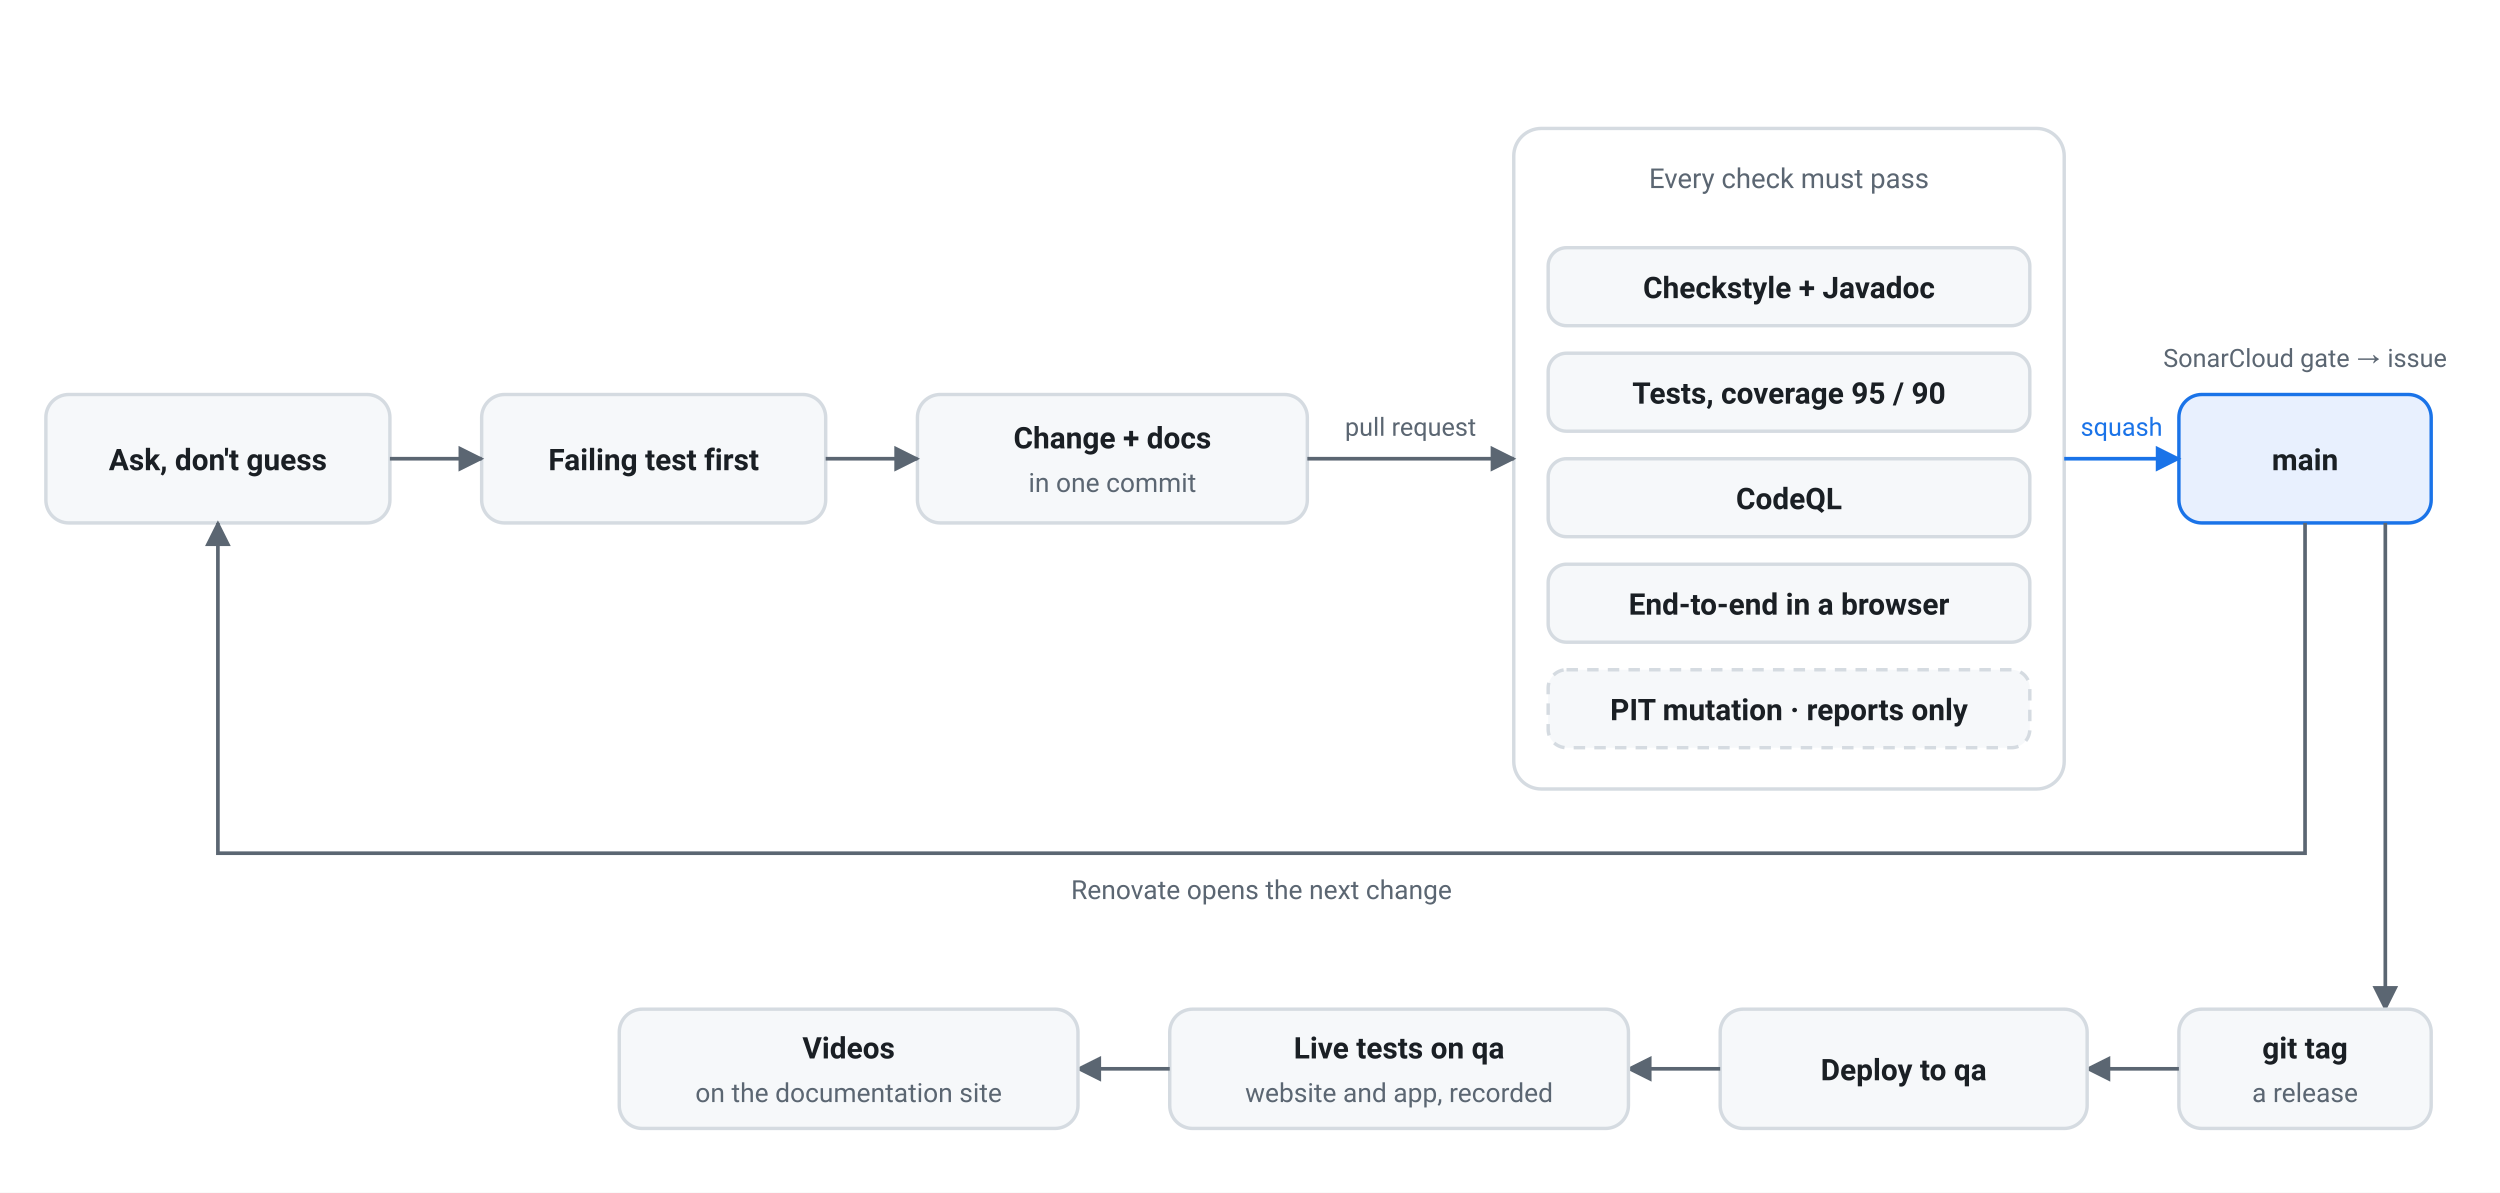
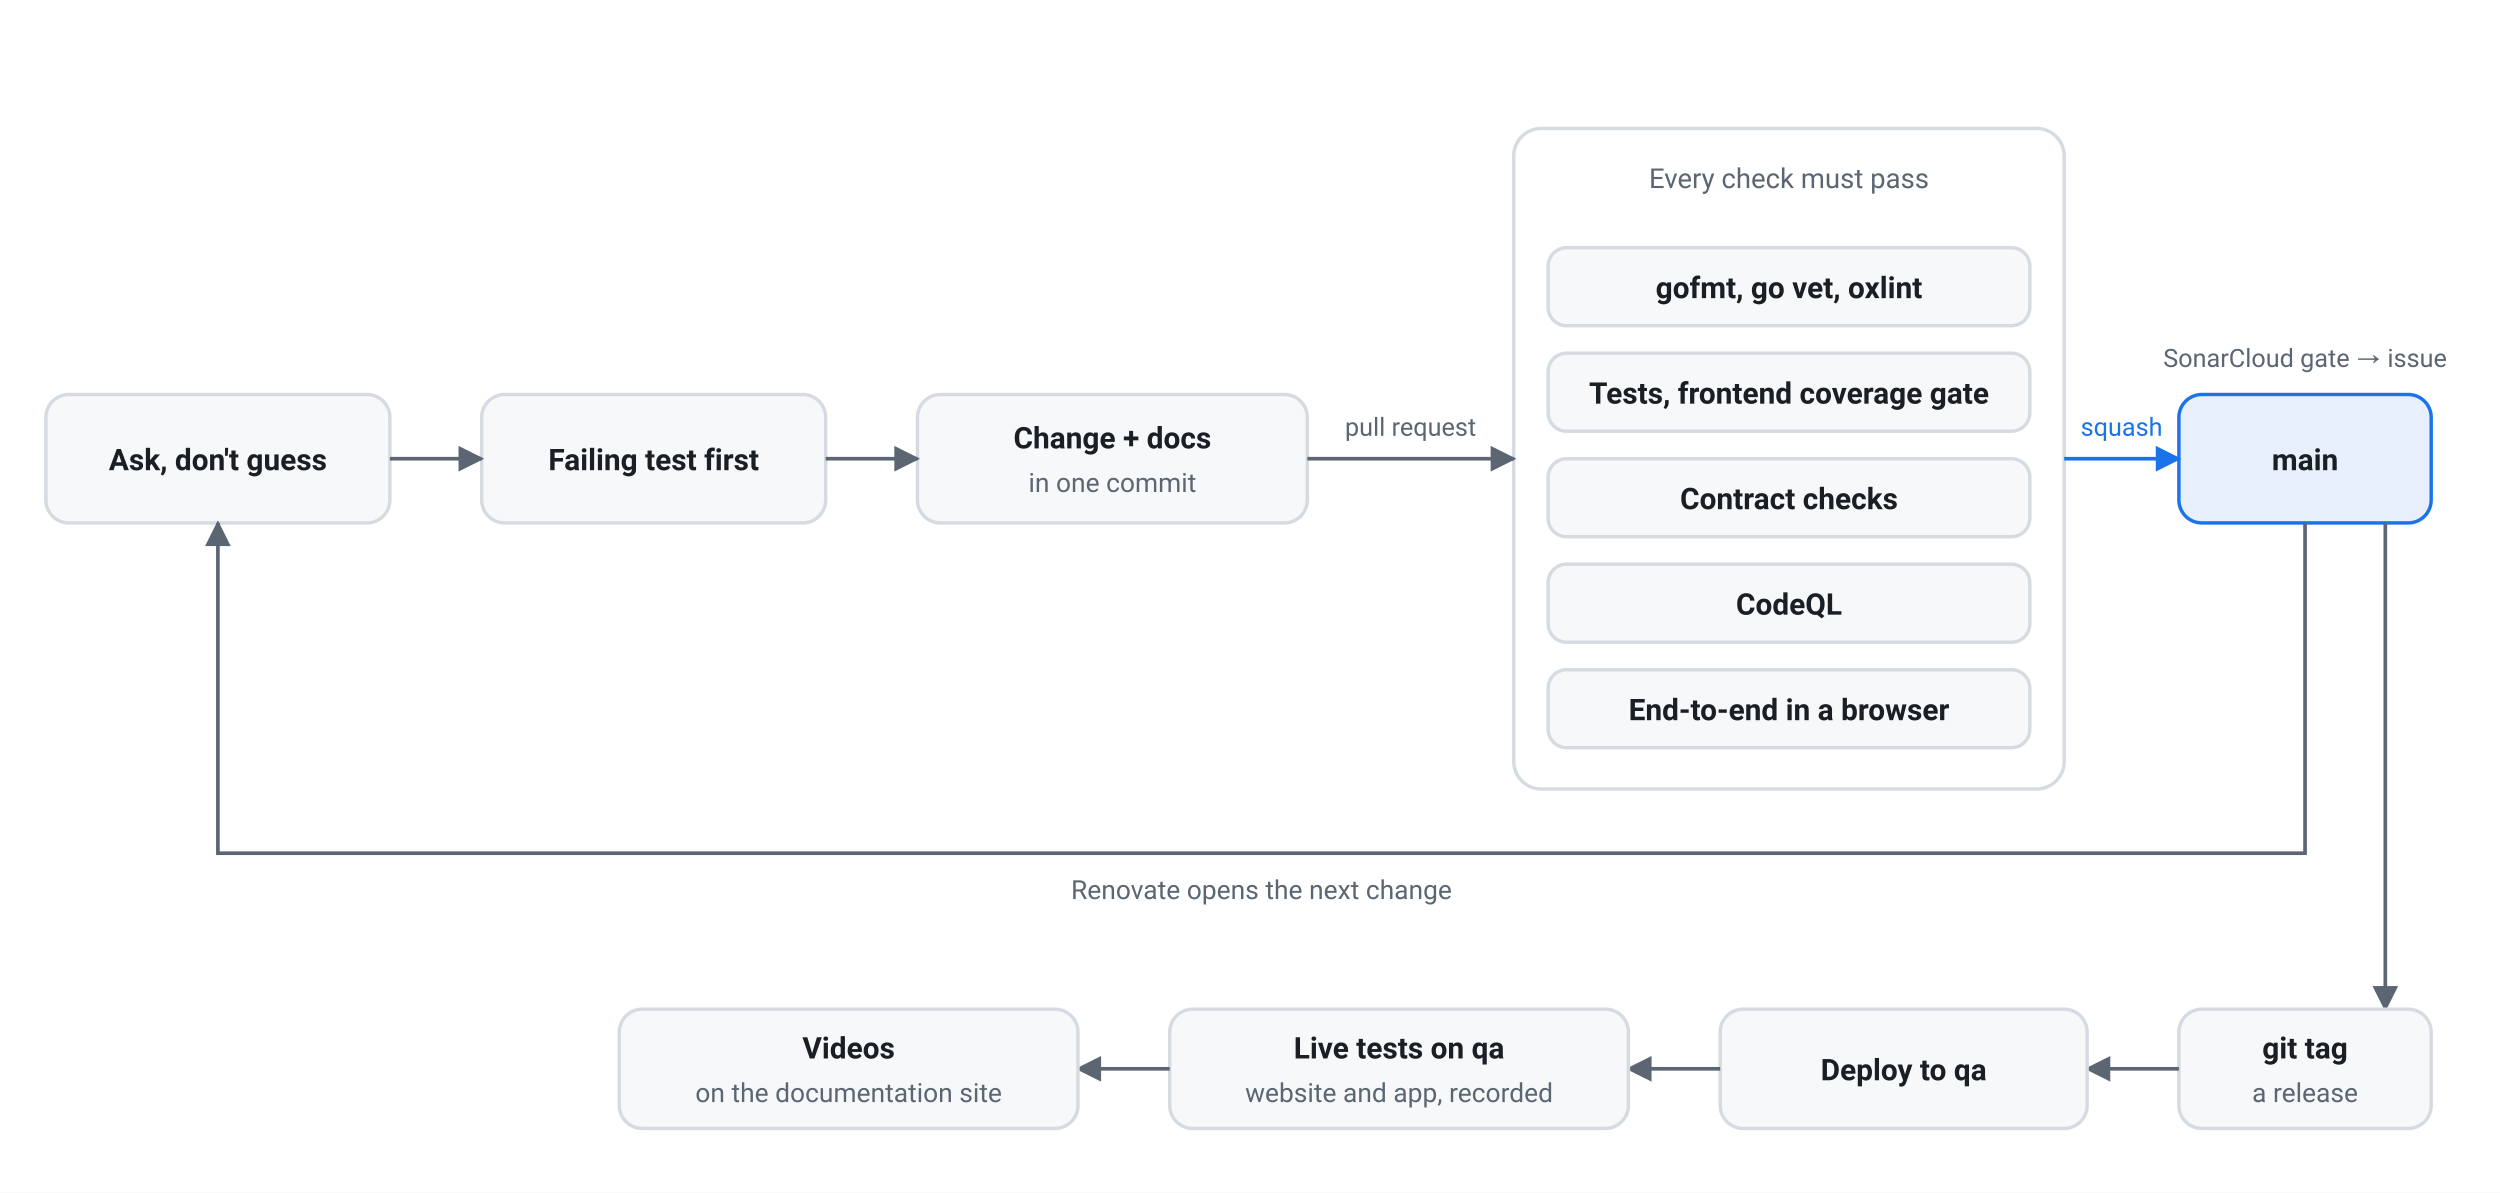
- <svg xmlns="http://www.w3.org/2000/svg" viewBox="0 0 1090 520" width="1090" height="520" role="img" aria-label="Every change starts from a question rather than a guess, then a failing test, then the change and its documentation in one commit. A pull request must pass Checkstyle, the tests and coverage gate, CodeQL, and the browser end-to-end run before it is squashed onto main. SonarCloud then analyses main, and a failed quality gate becomes a GitHub issue. PIT mutation testing reports but does not block. A git tag on main cuts a release, which is deployed to qa and tested there from outside, the website's scenarios and the app's flows each recorded; the newest run's videos are published on the documentation site." font-family="system-ui, -apple-system, BlinkMacSystemFont, 'Segoe UI', Roboto, Helvetica, Arial, sans-serif">
+ <svg xmlns="http://www.w3.org/2000/svg" viewBox="0 0 1090 520" width="1090" height="520" role="img" aria-label="Every change starts from a question rather than a guess, then a failing test, then the change and its documentation in one commit. A pull request must pass gofmt, go vet and oxlint, the tests and the frontend's coverage gate, the contract checks, CodeQL, and the browser end-to-end run before it is squashed onto main. SonarCloud then analyses main, and a failed quality gate becomes a GitHub issue. A git tag on main cuts a release, which is deployed to qa and tested there from outside, the website's scenarios and the app's flows each recorded; the newest run's videos are published on the documentation site." font-family="system-ui, -apple-system, BlinkMacSystemFont, 'Segoe UI', Roboto, Helvetica, Arial, sans-serif">
  <defs>
    <marker id="arrow" viewBox="0 0 10 10" refX="9" refY="5" markerWidth="7" markerHeight="7" orient="auto-start-reverse">
      <path d="M 0 0 L 10 5 L 0 10 z" fill="#5b6672" />
    </marker>
    <marker id="arrow-accent" viewBox="0 0 10 10" refX="9" refY="5" markerWidth="7" markerHeight="7" orient="auto-start-reverse">
      <path d="M 0 0 L 10 5 L 0 10 z" fill="#1a73e8" />
    </marker>
  </defs>
  <rect width="1090" height="520" fill="#ffffff" />
  <rect x="20" y="172" width="150" height="56" rx="10" fill="#f6f8fa" stroke="#d5dbe1" stroke-width="1.5" />
  <text x="95.0" y="205.0" text-anchor="middle" font-size="13" font-weight="600" fill="#1a1f24">Ask, don't guess</text>
  <rect x="210" y="172" width="150" height="56" rx="10" fill="#f6f8fa" stroke="#d5dbe1" stroke-width="1.5" />
  <text x="285.0" y="205.0" text-anchor="middle" font-size="13" font-weight="600" fill="#1a1f24">Failing test first</text>
  <rect x="400" y="172" width="170" height="56" rx="10" fill="#f6f8fa" stroke="#d5dbe1" stroke-width="1.5" />
  <text x="485.0" y="195.5" text-anchor="middle" font-size="13" font-weight="600" fill="#1a1f24">Change + docs</text>
  <text x="485.0" y="214.5" text-anchor="middle" font-size="11.5" font-weight="400" fill="#5b6672">in one commit</text>
  <rect x="950" y="172" width="110" height="56" rx="10" fill="#e8f0fe" stroke="#1a73e8" stroke-width="1.5" />
  <text x="1005.0" y="205.0" text-anchor="middle" font-size="13" font-weight="600" fill="#1a1f24">main</text>
  <polyline points="170,200 210,200" fill="none" stroke="#5b6672" stroke-width="1.6" marker-end="url(#arrow)" />
  <polyline points="360,200 400,200" fill="none" stroke="#5b6672" stroke-width="1.6" marker-end="url(#arrow)" />
  <rect x="660" y="56.0" width="240" height="288" rx="12" fill="none" stroke="#d5dbe1" stroke-width="1.5" />
  <text x="780.0" y="82.0" text-anchor="middle" font-size="12" fill="#5b6672">Every check must pass</text>
  <polyline points="570,200 660,200" fill="none" stroke="#5b6672" stroke-width="1.6" marker-end="url(#arrow)" />
  <text x="615" y="190" text-anchor="middle" font-size="11" fill="#5b6672">pull request</text>
  <polyline points="900,200 950,200" fill="none" stroke="#1a73e8" stroke-width="1.6" marker-end="url(#arrow-accent)" />
  <text x="925" y="190" text-anchor="middle" font-size="11" fill="#1a73e8">squash</text>
  <text x="1005" y="160" text-anchor="middle" font-size="11" fill="#5b6672">SonarCloud gate → issue</text>
  <rect x="675" y="108.0" width="210" height="34" rx="8" fill="#f6f8fa" stroke="#d5dbe1" stroke-width="1.5" />
-   <text x="780.0" y="130.0" text-anchor="middle" font-size="13" font-weight="600" fill="#1a1f24">Checkstyle + Javadoc</text>
+   <text x="780.0" y="130.0" text-anchor="middle" font-size="13" font-weight="600" fill="#1a1f24">gofmt, go vet, oxlint</text>
  <rect x="675" y="154.0" width="210" height="34" rx="8" fill="#f6f8fa" stroke="#d5dbe1" stroke-width="1.5" />
-   <text x="780.0" y="176.0" text-anchor="middle" font-size="13" font-weight="600" fill="#1a1f24">Tests, coverage 95 / 90</text>
+   <text x="780.0" y="176.0" text-anchor="middle" font-size="13" font-weight="600" fill="#1a1f24">Tests, frontend coverage gate</text>
  <rect x="675" y="200.0" width="210" height="34" rx="8" fill="#f6f8fa" stroke="#d5dbe1" stroke-width="1.5" />
-   <text x="780.0" y="222.0" text-anchor="middle" font-size="13" font-weight="600" fill="#1a1f24">CodeQL</text>
+   <text x="780.0" y="222.0" text-anchor="middle" font-size="13" font-weight="600" fill="#1a1f24">Contract checks</text>
  <rect x="675" y="246.0" width="210" height="34" rx="8" fill="#f6f8fa" stroke="#d5dbe1" stroke-width="1.5" />
-   <text x="780.0" y="268.0" text-anchor="middle" font-size="13" font-weight="600" fill="#1a1f24">End-to-end in a browser</text>
-   <rect x="675" y="292.0" width="210" height="34" rx="8" fill="#f6f8fa" stroke="#d5dbe1" stroke-width="1.5" stroke-dasharray="5 4" />
-   <text x="780.0" y="314.0" text-anchor="middle" font-size="13" font-weight="600" fill="#1a1f24">PIT mutation · reports only</text>
+   <text x="780.0" y="268.0" text-anchor="middle" font-size="13" font-weight="600" fill="#1a1f24">CodeQL</text>
+   <rect x="675" y="292.0" width="210" height="34" rx="8" fill="#f6f8fa" stroke="#d5dbe1" stroke-width="1.5" />
+   <text x="780.0" y="314.0" text-anchor="middle" font-size="13" font-weight="600" fill="#1a1f24">End-to-end in a browser</text>
  <polyline points="1005,228 1005,372 95,372 95,228" fill="none" stroke="#5b6672" stroke-width="1.6" marker-end="url(#arrow)" />
  <text x="550" y="392" text-anchor="middle" font-size="11.5" fill="#5b6672">Renovate opens the next change</text>
  <polyline points="1040,228 1040,440" fill="none" stroke="#5b6672" stroke-width="1.6" marker-end="url(#arrow)" />
  <rect x="950" y="440" width="110" height="52" rx="10" fill="#f6f8fa" stroke="#d5dbe1" stroke-width="1.5" />
  <text x="1005.0" y="461.5" text-anchor="middle" font-size="13" font-weight="600" fill="#1a1f24">git tag</text>
  <text x="1005.0" y="480.5" text-anchor="middle" font-size="11.5" font-weight="400" fill="#5b6672">a release</text>
  <polyline points="950,466 910,466" fill="none" stroke="#5b6672" stroke-width="1.6" marker-end="url(#arrow)" />
  <rect x="750" y="440" width="160" height="52" rx="10" fill="#f6f8fa" stroke="#d5dbe1" stroke-width="1.5" />
  <text x="830.0" y="471.0" text-anchor="middle" font-size="13" font-weight="600" fill="#1a1f24">Deploy to qa</text>
  <polyline points="750,466 710,466" fill="none" stroke="#5b6672" stroke-width="1.6" marker-end="url(#arrow)" />
  <rect x="510" y="440" width="200" height="52" rx="10" fill="#f6f8fa" stroke="#d5dbe1" stroke-width="1.5" />
  <text x="610.0" y="461.5" text-anchor="middle" font-size="13" font-weight="600" fill="#1a1f24">Live tests on qa</text>
  <text x="610.0" y="480.5" text-anchor="middle" font-size="11.5" font-weight="400" fill="#5b6672">website and app, recorded</text>
  <polyline points="510,466 470,466" fill="none" stroke="#5b6672" stroke-width="1.6" marker-end="url(#arrow)" />
  <rect x="270" y="440" width="200" height="52" rx="10" fill="#f6f8fa" stroke="#d5dbe1" stroke-width="1.5" />
  <text x="370.0" y="461.5" text-anchor="middle" font-size="13" font-weight="600" fill="#1a1f24">Videos</text>
  <text x="370.0" y="480.5" text-anchor="middle" font-size="11.5" font-weight="400" fill="#5b6672">on the documentation site</text>
</svg>
